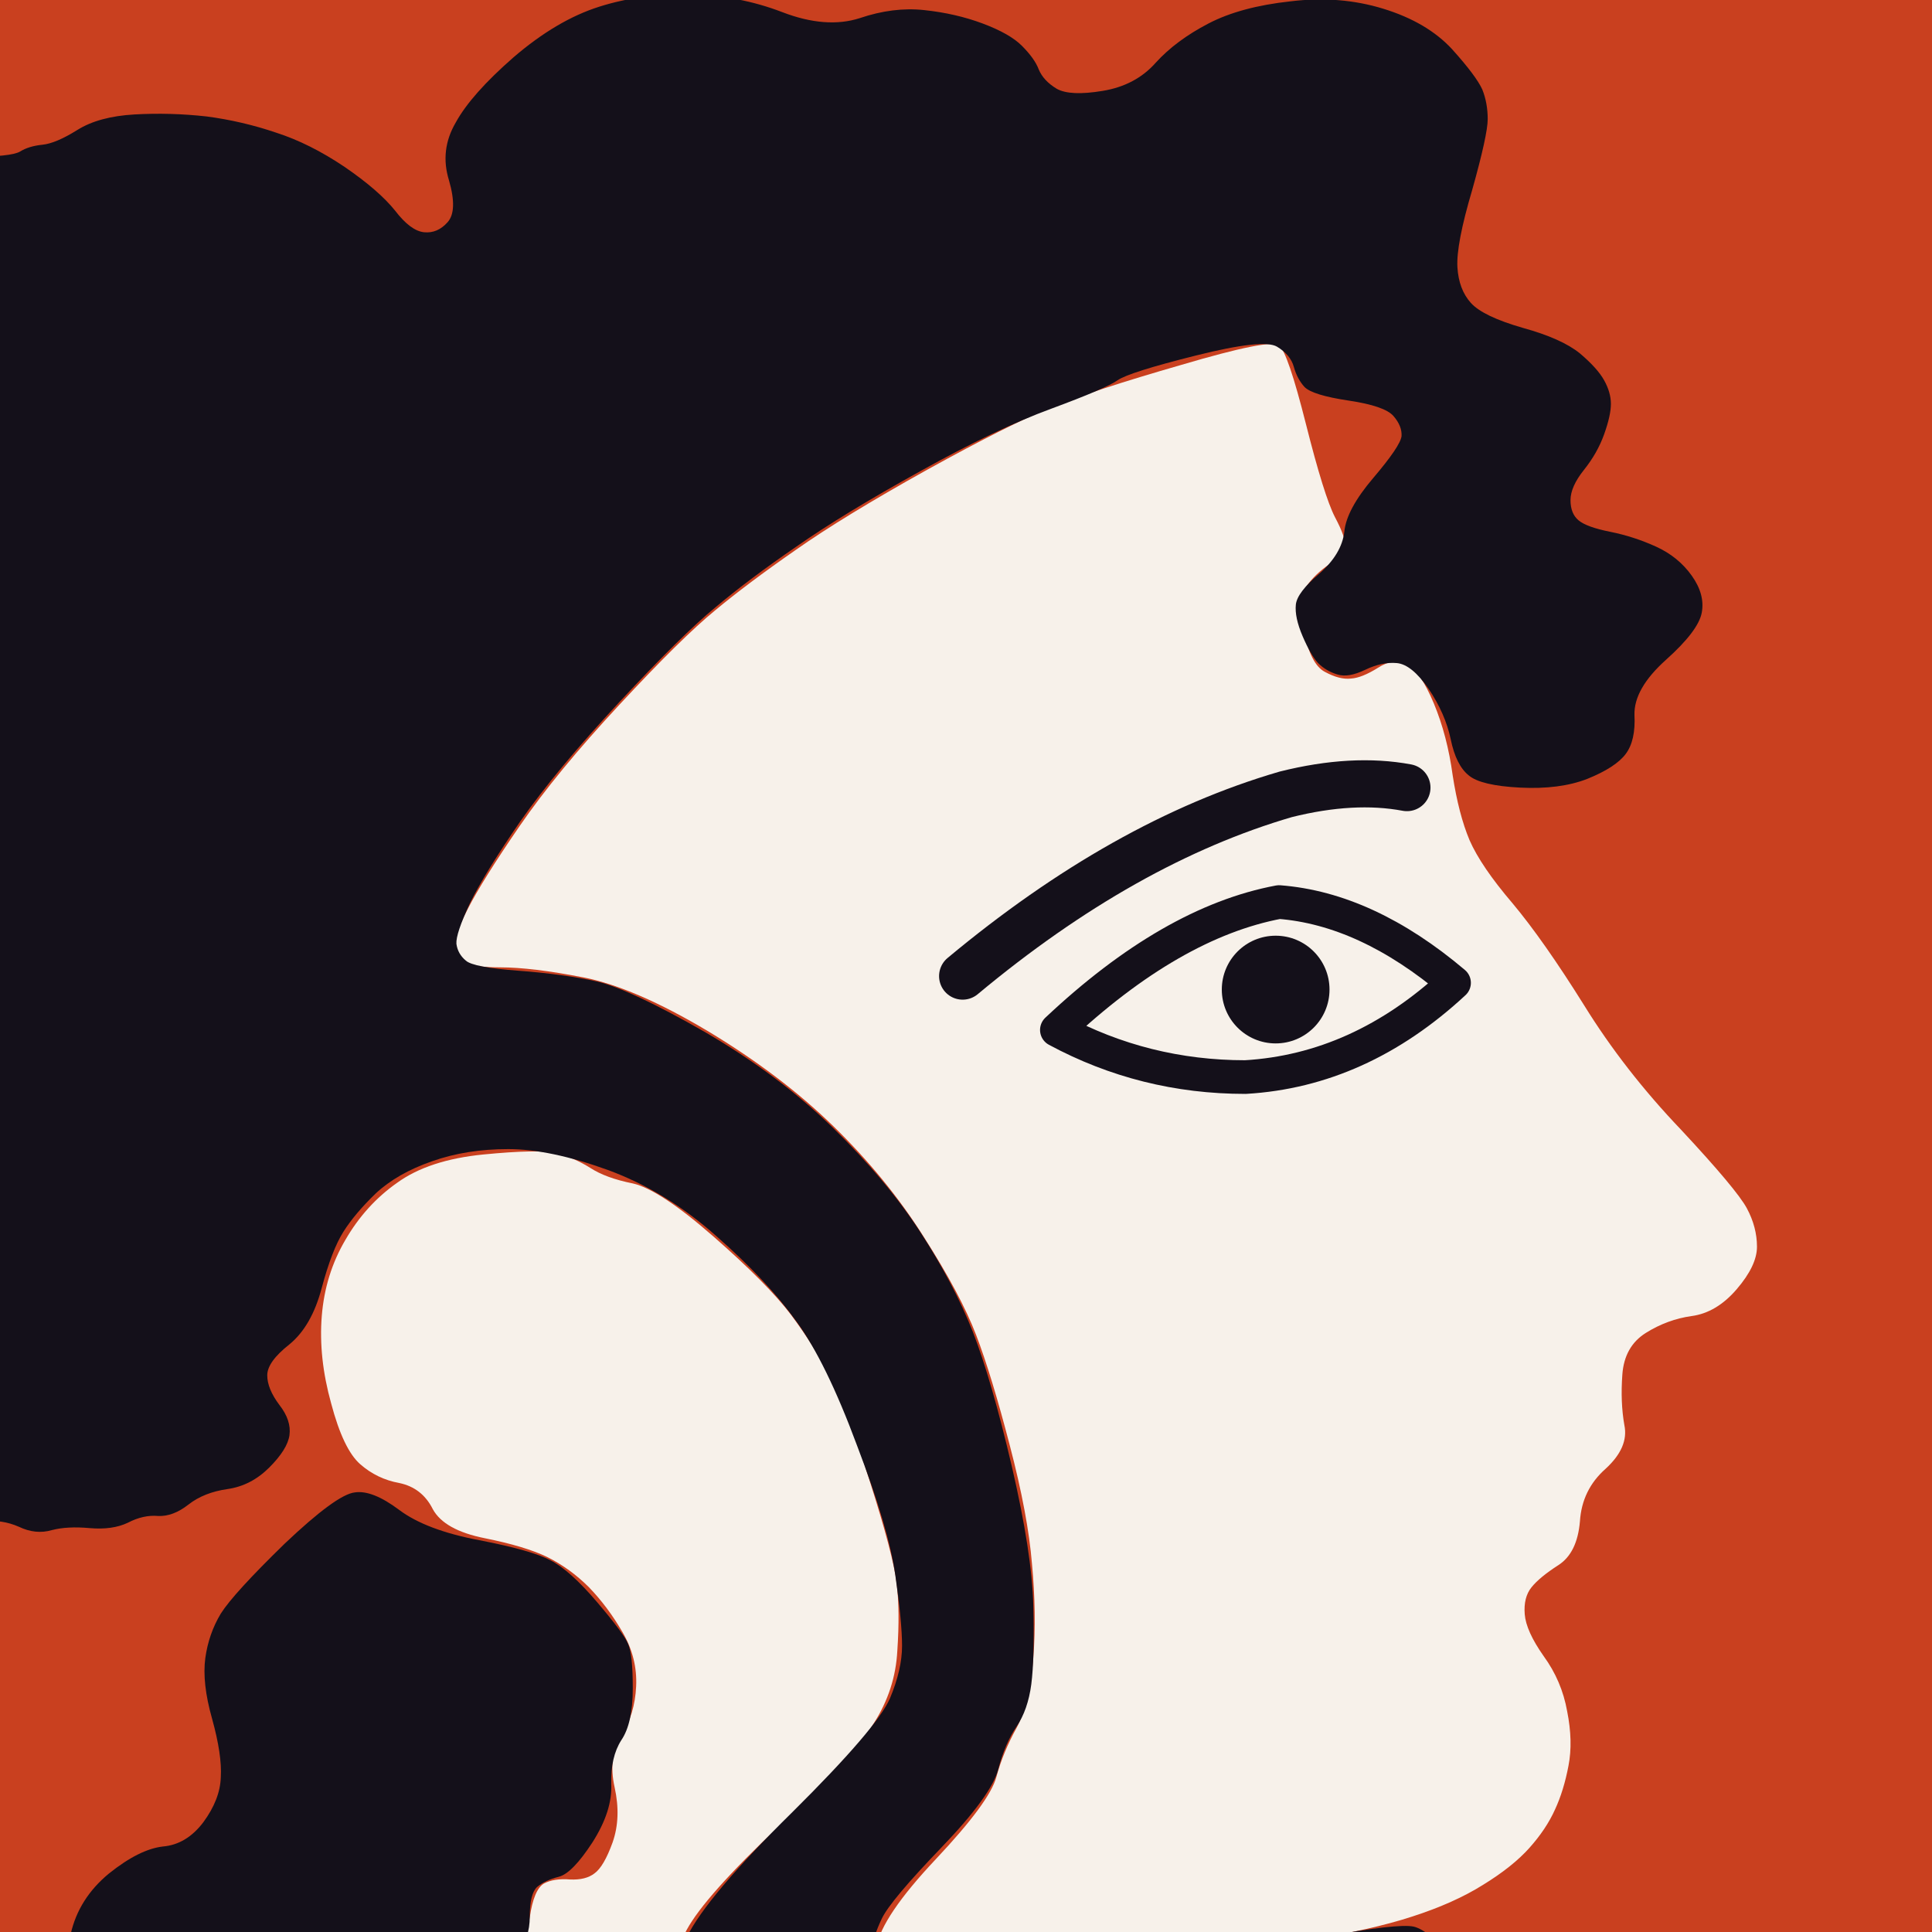
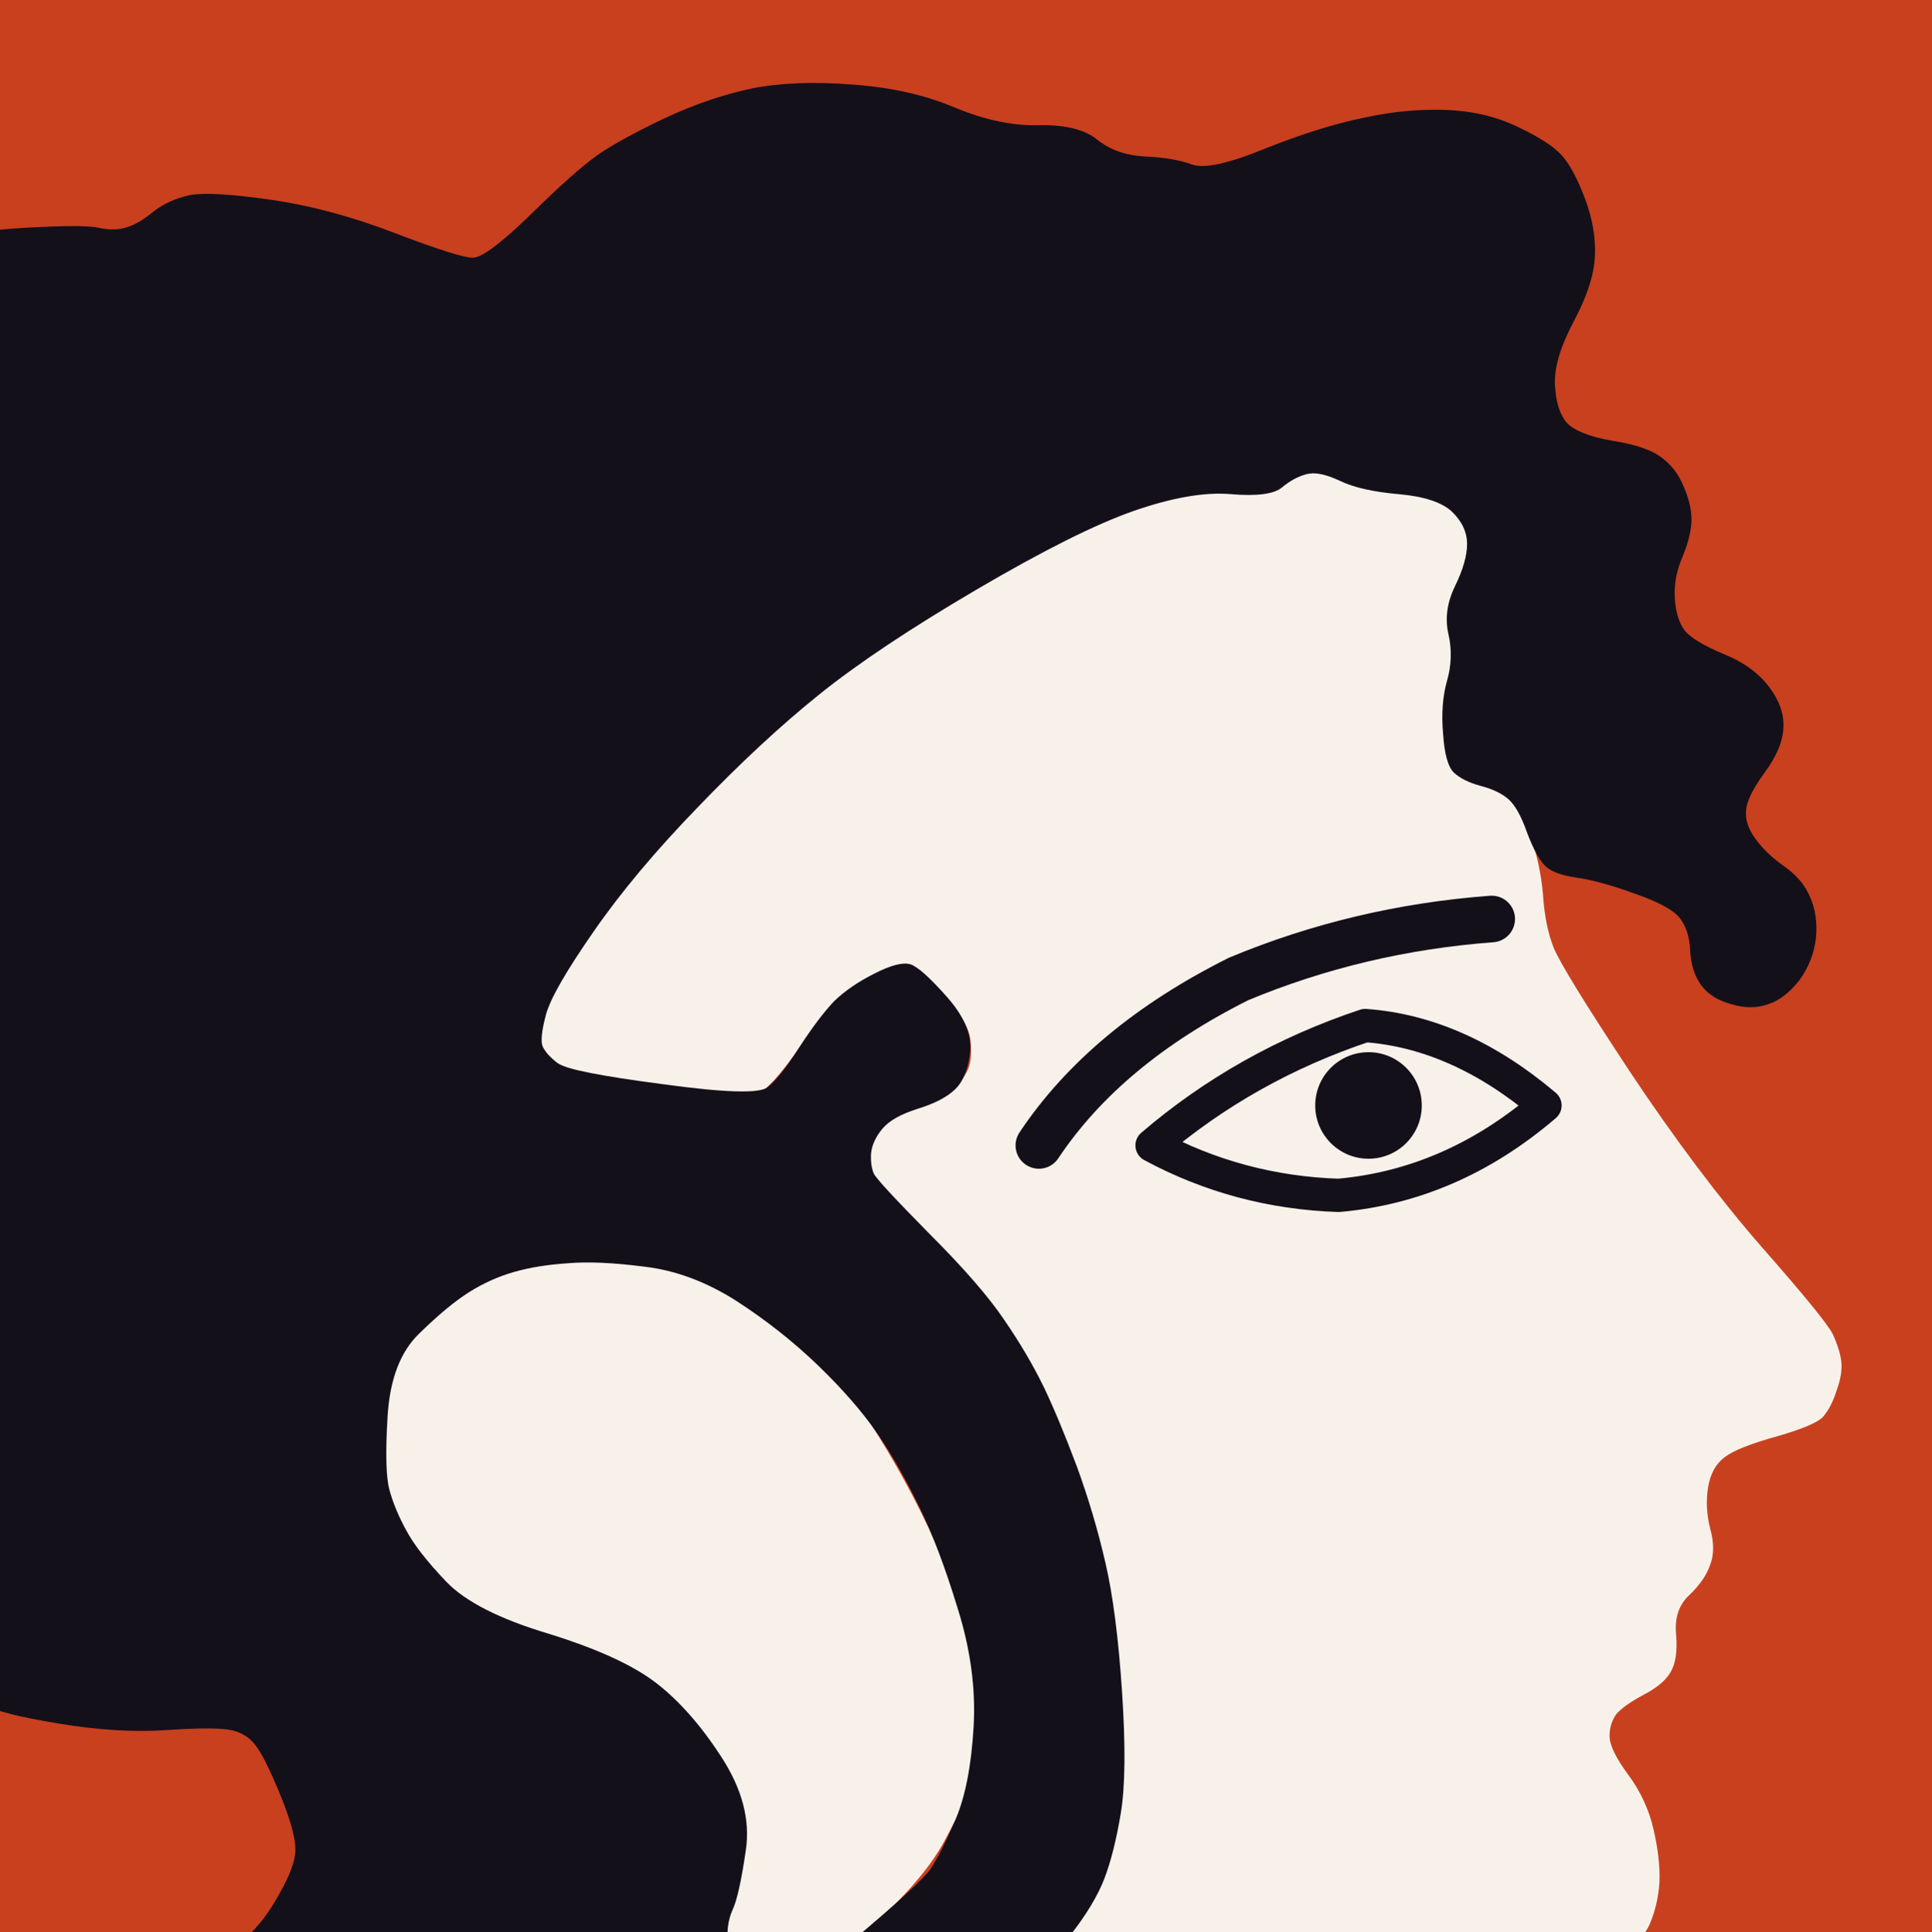
- <svg xmlns="http://www.w3.org/2000/svg" viewBox="95 35 287 287">
+ <svg xmlns="http://www.w3.org/2000/svg" viewBox="80 35 290 290">
  <rect width="382" height="382" fill="#C9401F" />
-   <path fill="#F7F1EA" fill-rule="evenodd" d="M166.8 206.5Q158.7 207.3 154.0 210.7Q149.3 214.0 146.3 219.2Q143.3 224.3 142.8 230.5Q142.3 236.7 144.2 243.5Q146.0 250.3 148.5 252.5Q151.0 254.7 154.3 255.3Q157.7 256.0 159.3 259.2Q161.0 262.3 167.0 263.5Q173.0 264.7 176.3 266.3Q179.7 268.0 182.5 270.8Q185.3 273.7 187.5 277.5Q189.7 281.3 189.5 285.5Q189.3 289.7 187.3 292.8Q185.3 296.0 186.3 300.5Q187.3 305.0 186.0 308.7Q184.7 312.3 183.3 313.3Q182.0 314.3 179.7 314.2Q177.3 314.0 175.8 314.8Q174.3 315.7 173.7 319.8Q173.0 324.0 171.3 325.8Q169.7 327.7 169.2 329.5Q168.7 331.3 167.3 333.0Q166.0 334.7 162.8 336.8Q159.7 339.0 159.7 360.3Q159.7 381.7 164.7 381.7Q169.7 381.7 170.5 379.5Q171.3 377.3 173.5 374.8Q175.7 372.3 178.0 371.0Q180.3 369.7 184.2 368.7Q188.0 367.7 193.3 368.0Q198.7 368.3 207.8 370.5Q217.0 372.7 221.5 372.8Q226.0 373.0 229.0 372.3Q232.0 371.7 234.5 368.2Q237.0 364.7 236.5 362.7Q236.0 360.7 234.5 359.0Q233.0 357.3 230.5 355.8Q228.0 354.3 218.2 353.0Q208.3 351.7 204.8 350.0Q201.3 348.3 199.0 346.2Q196.7 344.0 195.2 340.2Q193.7 336.3 194.0 331.5Q194.3 326.7 197.0 321.7Q199.7 316.7 210.7 306.3Q221.7 296.0 224.8 291.0Q228.0 286.0 228.3 280.2Q228.7 274.3 228.2 270.2Q227.7 266.0 224.2 255.0Q220.7 244.0 218.3 239.5Q216.0 235.0 212.5 230.3Q209.0 225.7 201.0 218.7Q193.0 211.7 189.0 210.8Q185.0 210.0 182.7 208.5Q180.3 207.0 177.7 206.3Q175.0 205.7 166.8 206.5ZM285.0 86.3Q283.7 85.3 270.5 89.2Q257.3 93.0 251.2 95.5Q245.0 98.0 232.7 104.8Q220.3 111.7 213.2 116.7Q206.0 121.7 201.2 125.7Q196.3 129.7 187.0 139.7Q177.7 149.7 172.2 157.7Q166.7 165.7 164.5 170.0Q162.3 174.3 162.5 175.5Q162.7 176.7 163.7 177.7Q164.7 178.7 169.3 178.7Q174.0 178.7 181.7 180.2Q189.3 181.7 200.2 188.2Q211.0 194.7 218.8 202.3Q226.7 210.0 232.2 218.7Q237.7 227.3 240.0 233.3Q242.3 239.3 245.0 249.7Q247.7 260.0 248.3 267.3Q249.0 274.7 248.5 281.3Q248.0 288.0 246.0 291.7Q244.0 295.3 243.0 299.0Q242.0 302.7 234.0 311.2Q226.0 319.7 225.2 324.2Q224.3 328.7 225.2 330.7Q226.0 332.7 227.3 333.8Q228.7 335.0 235.8 336.5Q243.0 338.0 248.0 339.8Q253.0 341.7 256.0 343.7Q259.0 345.7 261.5 348.7Q264.0 351.7 265.5 355.5Q267.0 359.3 267.0 363.7Q267.0 368.0 265.7 371.5Q264.3 375.0 261.7 378.3Q259.0 381.7 267.3 381.7Q275.7 381.7 275.5 360.8Q275.3 340.0 276.2 333.3Q277.0 326.7 278.3 325.7Q279.7 324.7 289.2 323.2Q298.7 321.7 304.8 319.7Q311.0 317.7 315.3 315.0Q319.7 312.3 322.2 309.5Q324.7 306.7 326.0 303.8Q327.3 301.0 328.0 297.3Q328.7 293.7 327.8 289.2Q327.0 284.7 324.3 281.0Q321.7 277.3 321.5 274.8Q321.3 272.3 322.5 270.8Q323.7 269.3 326.5 267.5Q329.3 265.7 329.7 261.0Q330.0 256.3 333.5 253.2Q337.0 250.0 336.3 246.7Q335.7 243.3 336.0 239.2Q336.3 235.0 339.5 233.0Q342.7 231.0 346.3 230.5Q350.0 230.0 353.0 226.5Q356.0 223.0 356.0 220.2Q356.0 217.3 354.5 214.5Q353.0 211.7 344.7 202.8Q336.3 194.0 330.3 184.3Q324.3 174.7 319.7 169.2Q315.0 163.7 313.3 159.8Q311.7 156.0 310.8 150.2Q310.0 144.3 308.0 139.5Q306.0 134.7 304.0 133.7Q302.0 132.7 299.7 134.2Q297.3 135.7 295.7 135.8Q294.0 136.0 291.8 134.8Q289.7 133.7 288.7 128.8Q287.7 124.0 289.0 122.2Q290.3 120.3 292.5 118.8Q294.7 117.3 294.8 116.2Q295.0 115.0 293.3 111.8Q291.7 108.7 289.0 98.0Q286.3 87.3 285.0 86.3Z" />
-   <path fill="#14101A" fill-rule="evenodd" d="M312.8 327.5Q307.3 321.7 305.0 321.2Q302.7 320.7 291.7 322.7Q280.7 324.7 278.8 326.2Q277.0 327.7 276.0 345.0Q275.0 362.3 275.3 372.0Q275.7 381.7 292.5 381.7Q309.3 381.7 310.2 379.3Q311.0 377.0 314.7 371.8Q318.3 366.7 320.3 361.7Q322.3 356.7 322.7 352.3Q323.0 348.0 322.3 344.8Q321.7 341.7 320.0 337.5Q318.3 333.3 312.8 327.5ZM188.3 279.2Q187.7 277.7 183.7 273.0Q179.7 268.3 176.8 266.8Q174.0 265.3 166.2 263.8Q158.3 262.3 154.3 259.3Q150.3 256.3 147.7 256.7Q145.0 257.0 137.3 264.3Q129.7 271.7 127.8 274.7Q126.0 277.7 125.5 281.3Q125.0 285.0 126.5 290.3Q128.0 295.7 127.8 299.0Q127.7 302.3 125.2 305.7Q122.7 309.0 119.2 309.3Q115.7 309.7 111.2 313.3Q106.7 317.0 105.5 322.3Q104.3 327.7 105.8 329.7Q107.3 331.7 109.8 333.0Q112.3 334.3 112.7 337.0Q113.0 339.7 112.0 341.0Q111.0 342.3 108.8 342.5Q106.7 342.7 104.5 341.5Q102.3 340.3 100.7 338.7Q99.0 337.0 98.0 334.8Q97.0 332.7 95.2 331.2Q93.3 329.7 91.3 329.7Q89.3 329.7 87.8 330.7Q86.3 331.7 82.5 332.3Q78.7 333.0 74.2 335.8Q69.7 338.7 63.8 344.7Q58.0 350.7 55.7 354.7Q53.3 358.7 53.5 360.5Q53.7 362.3 54.8 364.0Q56.0 365.7 55.8 367.2Q55.7 368.7 54.5 369.7Q53.3 370.7 50.8 371.2Q48.3 371.7 47.2 371.3Q46.0 371.0 43.0 368.2Q40.0 365.3 36.5 365.2Q33.0 365.0 28.3 360.5Q23.7 356.0 20.0 354.7Q16.3 353.3 12.7 353.2Q9.0 353.0 8.8 367.3Q8.7 381.7 73.2 381.7Q137.7 381.7 140.2 373.7Q142.7 365.7 141.2 363.7Q139.7 361.7 137.7 360.3Q135.7 359.0 135.7 357.0Q135.7 355.0 136.8 354.0Q138.0 353.0 140.3 352.5Q142.7 352.0 143.8 350.8Q145.0 349.7 145.3 346.8Q145.7 344.0 146.7 342.7Q147.7 341.3 151.8 340.5Q156.0 339.7 160.5 337.3Q165.0 335.0 167.0 333.2Q169.0 331.3 169.5 329.5Q170.0 327.7 171.8 325.3Q173.7 323.0 173.7 319.7Q173.7 316.3 174.8 315.3Q176.0 314.3 178.0 313.8Q180.0 313.3 183.0 308.7Q186.0 304.0 185.8 300.0Q185.7 296.0 187.3 293.5Q189.0 291.0 189.0 285.8Q189.0 280.7 188.3 279.2ZM79.7 60.2Q75.3 62.0 71.0 65.2Q66.7 68.3 62.0 73.5Q57.3 78.7 53.3 85.7Q49.3 92.7 46.7 102.5Q44.0 112.3 44.0 118.3Q44.0 124.3 45.8 133.2Q47.7 142.0 51.8 150.7Q56.0 159.3 61.3 165.7Q66.7 172.0 66.5 173.7Q66.3 175.3 61.0 180.7Q55.7 186.0 53.3 190.2Q51.0 194.3 50.8 198.5Q50.7 202.7 52.8 205.3Q55.0 208.0 53.8 211.0Q52.7 214.0 53.2 217.7Q53.7 221.3 53.0 224.2Q52.3 227.0 53.5 229.0Q54.7 231.0 54.8 233.7Q55.0 236.3 57.2 239.0Q59.3 241.7 58.5 244.5Q57.7 247.3 58.0 249.8Q58.3 252.3 60.3 254.0Q62.3 255.7 64.3 255.7Q66.3 255.7 68.7 254.5Q71.0 253.3 74.5 255.7Q78.0 258.0 81.0 258.2Q84.0 258.3 86.8 259.8Q89.7 261.3 92.5 261.0Q95.3 260.7 97.8 261.8Q100.3 263.0 102.7 262.3Q105.0 261.7 108.3 262.0Q111.7 262.3 114.0 261.2Q116.3 260.0 118.5 260.2Q120.7 260.3 123.0 258.5Q125.3 256.7 128.8 256.2Q132.3 255.7 135.0 253.0Q137.7 250.3 138.0 248.2Q138.3 246.0 136.5 243.7Q134.7 241.3 134.7 239.3Q134.7 237.3 138.0 234.7Q141.3 232.0 142.8 226.3Q144.3 220.7 146.0 218.0Q147.7 215.3 150.8 212.3Q154.0 209.3 159.2 207.5Q164.3 205.7 170.5 205.7Q176.7 205.7 185.3 208.8Q194.0 212.0 201.5 218.7Q209.0 225.3 213.3 231.3Q217.7 237.3 222.3 249.7Q227.0 262.0 228.0 269.0Q229.0 276.0 229.0 279.5Q229.0 283.0 227.2 287.3Q225.3 291.7 212.7 304.2Q200.0 316.7 197.0 322.8Q194.0 329.0 194.2 333.8Q194.3 338.7 195.7 341.3Q197.0 344.0 199.3 346.2Q201.7 348.3 204.0 349.5Q206.3 350.7 216.2 352.2Q226.0 353.7 228.7 354.7Q231.3 355.7 233.8 358.2Q236.3 360.7 236.7 362.8Q237.0 365.0 234.8 368.2Q232.7 371.3 230.0 372.2Q227.3 373.0 222.5 373.0Q217.7 373.0 205.8 370.5Q194.0 368.0 188.8 368.3Q183.7 368.7 179.7 370.7Q175.7 372.7 173.2 375.7Q170.7 378.7 170.3 380.2Q170.0 381.7 214.7 381.7Q259.3 381.7 259.5 380.7Q259.7 379.7 261.8 377.3Q264.0 375.0 265.3 371.7Q266.7 368.3 266.7 363.5Q266.7 358.7 265.5 355.7Q264.3 352.7 260.7 348.5Q257.0 344.3 253.0 342.2Q249.0 340.0 238.7 337.5Q228.3 335.0 226.8 333.5Q225.3 332.0 224.7 330.0Q224.0 328.0 224.3 325.3Q224.7 322.7 226.0 320.0Q227.3 317.3 234.8 309.5Q242.3 301.7 243.3 297.8Q244.3 294.0 246.0 291.5Q247.7 289.0 248.2 285.2Q248.7 281.3 248.5 273.5Q248.3 265.7 245.3 252.8Q242.3 240.0 239.5 232.8Q236.7 225.7 231.7 218.0Q226.7 210.3 218.7 202.5Q210.7 194.7 199.7 188.3Q188.7 182.0 183.7 180.8Q178.7 179.7 172.0 179.2Q165.3 178.7 164.2 177.7Q163.0 176.7 162.8 175.2Q162.7 173.7 164.8 169.2Q167.0 164.7 172.3 157.0Q177.7 149.3 187.0 139.3Q196.3 129.3 201.3 125.2Q206.3 121.0 213.3 116.2Q220.3 111.3 231.7 105.0Q243.0 98.7 251.2 95.7Q259.3 92.7 261.0 91.5Q262.7 90.3 272.7 87.8Q282.7 85.3 284.7 86.5Q286.7 87.7 287.2 89.5Q287.7 91.3 288.8 92.5Q290.0 93.7 295.3 94.5Q300.7 95.3 302.0 96.8Q303.3 98.3 303.2 99.8Q303.0 101.3 299.0 106.0Q295.0 110.7 294.7 114.0Q294.3 117.3 291.0 120.2Q287.7 123.0 287.5 124.8Q287.3 126.7 288.5 129.5Q289.7 132.3 290.8 133.5Q292.0 134.7 293.7 135.2Q295.3 135.7 297.8 134.5Q300.3 133.3 302.5 133.5Q304.7 133.7 307.2 137.3Q309.7 141.0 310.5 144.8Q311.3 148.7 313.2 150.2Q315.0 151.7 320.8 152.0Q326.7 152.3 330.8 150.7Q335.0 149.0 336.5 147.0Q338.0 145.0 337.8 141.2Q337.7 137.3 342.5 133.0Q347.3 128.7 347.8 126.0Q348.3 123.3 346.3 120.5Q344.3 117.7 341.0 116.2Q337.7 114.7 334.2 114.0Q330.7 113.3 329.5 112.3Q328.3 111.3 328.3 109.3Q328.3 107.3 330.3 104.8Q332.3 102.3 333.3 99.5Q334.3 96.7 334.3 95.0Q334.3 93.3 333.3 91.5Q332.3 89.7 329.7 87.5Q327.0 85.3 321.2 83.7Q315.3 82.0 313.5 80.0Q311.7 78.0 311.5 74.7Q311.3 71.3 313.7 63.2Q316.0 55.0 316.0 52.7Q316.0 50.3 315.2 48.3Q314.3 46.3 310.7 42.3Q307.0 38.3 300.5 36.3Q294.0 34.3 286.7 35.2Q279.3 36.0 274.5 38.5Q269.7 41.0 266.7 44.3Q263.7 47.7 258.8 48.5Q254.0 49.3 252.0 48.2Q250.0 47.0 249.3 45.3Q248.7 43.7 246.8 41.8Q245.0 40.0 241.0 38.5Q237.0 37.0 232.3 36.5Q227.7 36.0 222.7 37.7Q217.7 39.3 211.2 36.8Q204.7 34.3 197.5 34.2Q190.3 34.0 184.0 36.0Q177.7 38.0 171.3 43.5Q165.0 49.0 162.7 53.2Q160.3 57.3 161.7 61.8Q163.0 66.3 161.5 68.0Q160.0 69.7 158.0 69.5Q156.0 69.3 153.7 66.3Q151.3 63.3 146.2 59.8Q141.0 56.3 136.0 54.7Q131.0 53.0 125.7 52.3Q120.3 51.7 115.0 52.0Q109.7 52.3 106.5 54.3Q103.3 56.3 101.3 56.5Q99.3 56.7 98.0 57.5Q96.7 58.3 90.3 58.3Q84.0 58.3 79.7 60.2Z" />
+   <path fill="#F7F1EA" fill-rule="evenodd" d="M158.2 225.5Q153.7 226.7 150.5 228.7Q147.3 230.7 142.8 235.0Q138.3 239.3 137.8 247.7Q137.3 256.0 138.2 258.8Q139.0 261.7 140.7 264.8Q142.3 268.0 146.8 272.7Q151.3 277.3 162.3 280.7Q173.3 284.0 178.3 287.8Q183.3 291.7 188.0 298.8Q192.7 306.0 191.7 312.8Q190.7 319.7 189.7 321.8Q188.7 324.0 189.0 327.2Q189.3 330.3 191.2 332.3Q193.0 334.3 196.0 334.3Q199.0 334.3 208.7 326.2Q218.3 318.0 221.8 311.5Q225.3 305.0 226.2 301.8Q227.0 298.7 227.0 292.2Q227.0 285.7 224.2 276.5Q221.3 267.3 215.8 257.3Q210.3 247.3 206.5 243.2Q202.7 239.0 197.2 234.5Q191.7 230.0 187.7 227.8Q183.7 225.7 179.0 225.0Q174.3 224.3 168.5 224.3Q162.7 224.3 158.2 225.5ZM281.2 106.8Q278.0 105.3 276.2 105.8Q274.3 106.3 272.5 107.8Q270.7 109.3 264.8 108.8Q259.0 108.3 250.3 111.3Q241.7 114.3 226.7 123.2Q211.7 132.0 203.0 139.0Q194.3 146.0 184.7 156.0Q175.0 166.0 170.5 172.0Q166.0 178.0 163.3 183.0Q160.7 188.0 160.8 190.0Q161.0 192.0 162.8 194.0Q164.7 196.0 177.7 198.2Q190.7 200.3 192.8 199.8Q195.0 199.3 199.2 193.5Q203.3 187.7 208.2 183.8Q213.0 180.0 215.7 180.3Q218.3 180.7 221.8 184.5Q225.3 188.3 225.7 191.0Q226.0 193.7 225.5 195.2Q225.0 196.7 223.3 198.3Q221.7 200.0 217.8 201.2Q214.0 202.3 212.3 204.3Q210.7 206.3 210.5 208.2Q210.3 210.0 210.8 211.2Q211.3 212.3 219.2 220.2Q227.0 228.0 230.5 233.2Q234.0 238.3 236.3 243.2Q238.7 248.0 241.3 255.2Q244.0 262.3 245.7 269.7Q247.3 277.0 248.2 289.2Q249.0 301.3 247.7 308.5Q246.3 315.7 243.7 320.8Q241.0 326.0 231.2 334.7Q221.3 343.3 220.8 346.2Q220.3 349.0 222.5 351.8Q224.7 354.7 235.8 358.0Q247.0 361.3 251.5 364.0Q256.0 366.7 259.7 370.5Q263.3 374.3 265.2 374.8Q267.0 375.3 268.8 374.8Q270.7 374.3 272.2 372.5Q273.7 370.7 274.7 360.2Q275.7 349.7 277.0 347.8Q278.3 346.0 293.5 344.0Q308.7 342.0 310.7 341.2Q312.7 340.3 319.5 333.7Q326.3 327.0 327.7 324.0Q329.0 321.0 329.2 317.5Q329.3 314.0 328.3 309.7Q327.3 305.3 324.5 301.5Q321.7 297.7 321.7 295.7Q321.7 293.7 322.8 292.3Q324.0 291.0 326.8 289.5Q329.7 288.0 330.8 286.2Q332.0 284.3 331.7 280.5Q331.3 276.7 333.7 274.5Q336.0 272.3 336.8 270.0Q337.7 267.7 336.8 264.5Q336.0 261.3 336.5 258.3Q337.0 255.3 339.0 253.8Q341.0 252.3 346.8 250.7Q352.7 249.0 353.8 247.7Q355.0 246.3 355.8 243.8Q356.7 241.3 356.5 239.5Q356.3 237.7 355.2 235.3Q354.0 233.0 344.5 222.2Q335.0 211.3 324.8 196.0Q314.7 180.7 313.3 177.3Q312.0 174.0 311.7 169.3Q311.3 164.7 309.8 160.5Q308.3 156.3 307.0 155.0Q305.7 153.7 302.7 152.8Q299.7 152.0 298.3 150.5Q297.0 149.0 296.8 144.8Q296.7 140.7 297.7 138.5Q298.7 136.3 297.8 131.5Q297.0 126.7 299.0 122.3Q301.0 118.0 300.5 115.3Q300.0 112.7 297.8 111.0Q295.7 109.3 290.0 108.8Q284.3 108.3 281.2 106.8Z" />
+   <path fill="#14101A" fill-rule="evenodd" d="M314.5 58.3Q312.7 56.3 307.8 54.0Q303.0 51.7 297.0 51.5Q291.0 51.3 284.7 52.7Q278.3 54.0 270.0 57.3Q261.7 60.7 259.0 59.7Q256.3 58.7 252.0 58.5Q247.7 58.3 244.8 56.0Q242.0 53.7 236.2 53.8Q230.3 54.0 223.5 51.2Q216.7 48.3 208.0 47.7Q199.3 47.0 192.8 48.3Q186.3 49.7 179.7 52.8Q173.0 56.0 169.7 58.3Q166.3 60.7 159.7 67.2Q153.0 73.7 151.0 73.7Q149.0 73.7 139.3 70.0Q129.7 66.3 120.7 65.0Q111.7 63.7 108.5 64.3Q105.3 65.0 103.0 66.8Q100.7 68.7 98.8 69.2Q97.0 69.7 94.8 69.2Q92.7 68.7 83.8 69.2Q75.0 69.7 71.7 71.3Q68.3 73.0 64.8 75.8Q61.3 78.7 53.8 86.5Q46.3 94.3 44.0 97.8Q41.7 101.3 38.8 108.2Q36.0 115.0 35.0 122.7Q34.0 130.3 34.3 135.0Q34.7 139.7 36.5 147.3Q38.3 155.0 41.0 161.3Q43.7 167.7 46.8 172.7Q50.0 177.7 54.0 182.0Q58.0 186.3 58.5 189.0Q59.0 191.7 54.0 198.0Q49.0 204.3 48.5 207.2Q48.0 210.0 45.7 212.7Q43.3 215.3 42.8 219.0Q42.3 222.7 40.3 225.5Q38.3 228.3 37.7 235.7Q37.0 243.0 37.8 245.3Q38.7 247.7 38.5 252.5Q38.3 257.3 39.8 262.2Q41.3 267.0 44.5 271.7Q47.7 276.3 52.7 280.5Q57.7 284.7 60.8 284.8Q64.0 285.0 67.3 286.8Q70.7 288.7 73.3 289.2Q76.0 289.7 77.8 291.0Q79.7 292.3 88.7 293.8Q97.7 295.3 105.0 294.8Q112.3 294.3 114.7 294.8Q117.0 295.3 118.3 297.0Q119.7 298.7 122.2 304.8Q124.7 311.0 124.3 313.5Q124.0 316.0 121.3 320.5Q118.7 325.0 114.3 328.2Q110.0 331.3 108.0 336.7Q106.0 342.0 104.7 343.7Q103.3 345.3 98.7 345.7Q94.0 346.0 90.8 347.5Q87.7 349.0 83.5 349.0Q79.3 349.0 76.0 350.5Q72.7 352.0 71.5 353.2Q70.3 354.3 69.8 356.7Q69.3 359.0 68.0 361.2Q66.7 363.3 60.8 367.3Q55.0 371.3 51.3 375.0Q47.7 378.7 47.3 380.2Q47.0 381.7 89.5 381.7Q132.0 381.7 132.2 380.2Q132.3 378.7 133.7 377.0Q135.0 375.3 142.5 373.7Q150.0 372.0 153.5 369.5Q157.0 367.0 159.7 366.0Q162.3 365.0 167.7 359.8Q173.0 354.7 174.7 351.8Q176.3 349.0 178.3 347.5Q180.3 346.0 182.2 345.5Q184.0 345.0 185.8 345.5Q187.7 346.0 188.7 347.0Q189.7 348.0 190.5 353.0Q191.3 358.0 192.7 360.3Q194.0 362.7 196.2 364.7Q198.3 366.7 201.8 368.3Q205.3 370.0 212.8 371.3Q220.3 372.7 224.8 374.2Q229.3 375.7 230.7 376.8Q232.0 378.0 232.5 379.8Q233.0 381.7 277.0 381.7Q321.0 381.7 321.3 374.8Q321.7 368.0 319.7 362.5Q317.7 357.0 313.5 352.2Q309.3 347.3 305.3 345.3Q301.3 343.3 292.2 343.8Q283.0 344.3 280.7 345.0Q278.3 345.7 276.8 347.7Q275.3 349.7 274.3 360.2Q273.3 370.7 272.0 372.3Q270.7 374.0 268.8 374.5Q267.0 375.0 265.2 374.5Q263.3 374.0 259.7 370.2Q256.0 366.3 253.2 364.5Q250.3 362.7 245.3 360.7Q240.3 358.7 233.2 356.8Q226.0 355.0 223.8 353.2Q221.7 351.3 221.2 350.2Q220.7 349.0 221.2 346.2Q221.7 343.3 229.5 336.7Q237.3 330.0 240.8 325.5Q244.3 321.0 245.8 317.2Q247.3 313.3 248.3 307.3Q249.3 301.3 248.5 289.2Q247.7 277.0 246.0 269.7Q244.3 262.3 241.7 255.2Q239.0 248.0 236.7 243.2Q234.3 238.3 230.8 233.2Q227.3 228.0 219.5 220.2Q211.7 212.3 211.2 211.2Q210.7 210.0 210.8 208.2Q211.0 206.3 212.5 204.5Q214.0 202.7 217.8 201.5Q221.7 200.3 223.5 198.5Q225.3 196.7 225.7 192.8Q226.0 189.0 222.2 184.7Q218.3 180.3 216.7 179.8Q215.0 179.3 211.3 181.2Q207.7 183.0 205.3 185.3Q203.0 187.7 200.0 192.3Q197.0 197.0 195.2 198.3Q193.3 199.7 179.5 197.8Q165.7 196.0 163.8 194.7Q162.0 193.3 161.5 192.2Q161.0 191.0 162.0 187.3Q163.0 183.7 169.2 174.8Q175.3 166.0 184.8 156.2Q194.3 146.3 203.0 139.3Q211.7 132.3 226.7 123.5Q241.7 114.7 250.3 111.7Q259.0 108.7 264.8 109.2Q270.7 109.7 272.5 108.2Q274.3 106.7 276.2 106.2Q278.0 105.7 281.2 107.2Q284.3 108.7 290.0 109.2Q295.7 109.7 298.0 111.8Q300.3 114.0 300.3 116.7Q300.3 119.3 298.5 123.0Q296.7 126.7 297.5 130.2Q298.3 133.7 297.3 137.2Q296.3 140.7 296.7 145.2Q297.0 149.7 298.3 151.0Q299.7 152.3 302.3 153.0Q305.0 153.7 306.5 155.0Q308.0 156.3 309.3 160.0Q310.7 163.7 312.0 165.0Q313.3 166.3 316.8 166.8Q320.3 167.3 325.5 169.2Q330.7 171.0 332.2 172.8Q333.7 174.7 333.8 177.8Q334.0 181.0 335.5 183.0Q337.0 185.0 340.0 185.8Q343.0 186.7 345.5 185.8Q348.0 185.0 350.2 182.2Q352.3 179.3 352.7 175.8Q353.0 172.3 351.8 169.7Q350.7 167.0 347.8 165.0Q345.0 163.0 343.5 160.8Q342.0 158.7 342.2 156.7Q342.3 154.7 345.0 151.0Q347.7 147.3 347.8 144.3Q348.0 141.3 345.7 138.2Q343.3 135.0 338.8 133.2Q334.3 131.3 333.0 129.7Q331.7 128.0 331.5 124.8Q331.3 121.7 332.7 118.5Q334.0 115.3 334.0 113.0Q334.0 110.7 332.8 108.0Q331.7 105.3 329.5 103.7Q327.3 102.0 322.2 101.2Q317.0 100.3 315.3 98.5Q313.7 96.7 313.5 92.8Q313.3 89.0 316.3 83.3Q319.3 77.7 319.5 73.5Q319.7 69.3 318.0 64.8Q316.3 60.3 314.5 58.3ZM150.5 229.0Q153.7 227.0 157.2 226.0Q160.7 225.0 165.2 224.7Q169.7 224.3 176.7 225.2Q183.7 226.0 190.5 230.3Q197.3 234.7 202.8 240.0Q208.3 245.3 211.7 250.2Q215.0 255.0 218.0 261.2Q221.0 267.3 223.8 276.5Q226.7 285.7 226.2 294.3Q225.7 303.0 223.5 308.2Q221.3 313.3 219.7 315.7Q218.0 318.0 208.5 326.0Q199.0 334.0 196.0 334.0Q193.0 334.0 191.3 332.2Q189.7 330.3 189.3 327.2Q189.0 324.0 190.0 321.8Q191.0 319.7 192.0 312.8Q193.0 306.0 188.3 298.8Q183.7 291.7 178.5 287.7Q173.3 283.7 162.3 280.3Q151.3 277.0 147.0 272.5Q142.7 268.0 141.0 264.8Q139.3 261.7 138.5 258.8Q137.7 256.0 138.2 247.7Q138.7 239.3 143.0 235.2Q147.3 231.0 150.5 229.0Z" />
  <g fill="none" stroke="#14101A" stroke-linecap="round" stroke-linejoin="round">
-     <path stroke-width="7" d="M238 180Q262 160 286 153Q296 150.500 304 152" />
-     <path stroke-width="5" d="M252 188Q269 172 285 169Q298 170 311 181Q297 194 280 195Q265 195 252 188Z" />
+     <path stroke-width="7" d="M236 207Q246 192 266 182Q284 174.500 304 173" />
+     <path stroke-width="5" d="M253 207Q267 195 285 189Q299 190 312 201Q298 213 281 214.500Q266 214 253 207Z" />
  </g>
-   <circle fill="#14101A" cx="284.500" cy="182" r="8" />
+   <circle fill="#14101A" cx="285.500" cy="201" r="8" />
</svg>
